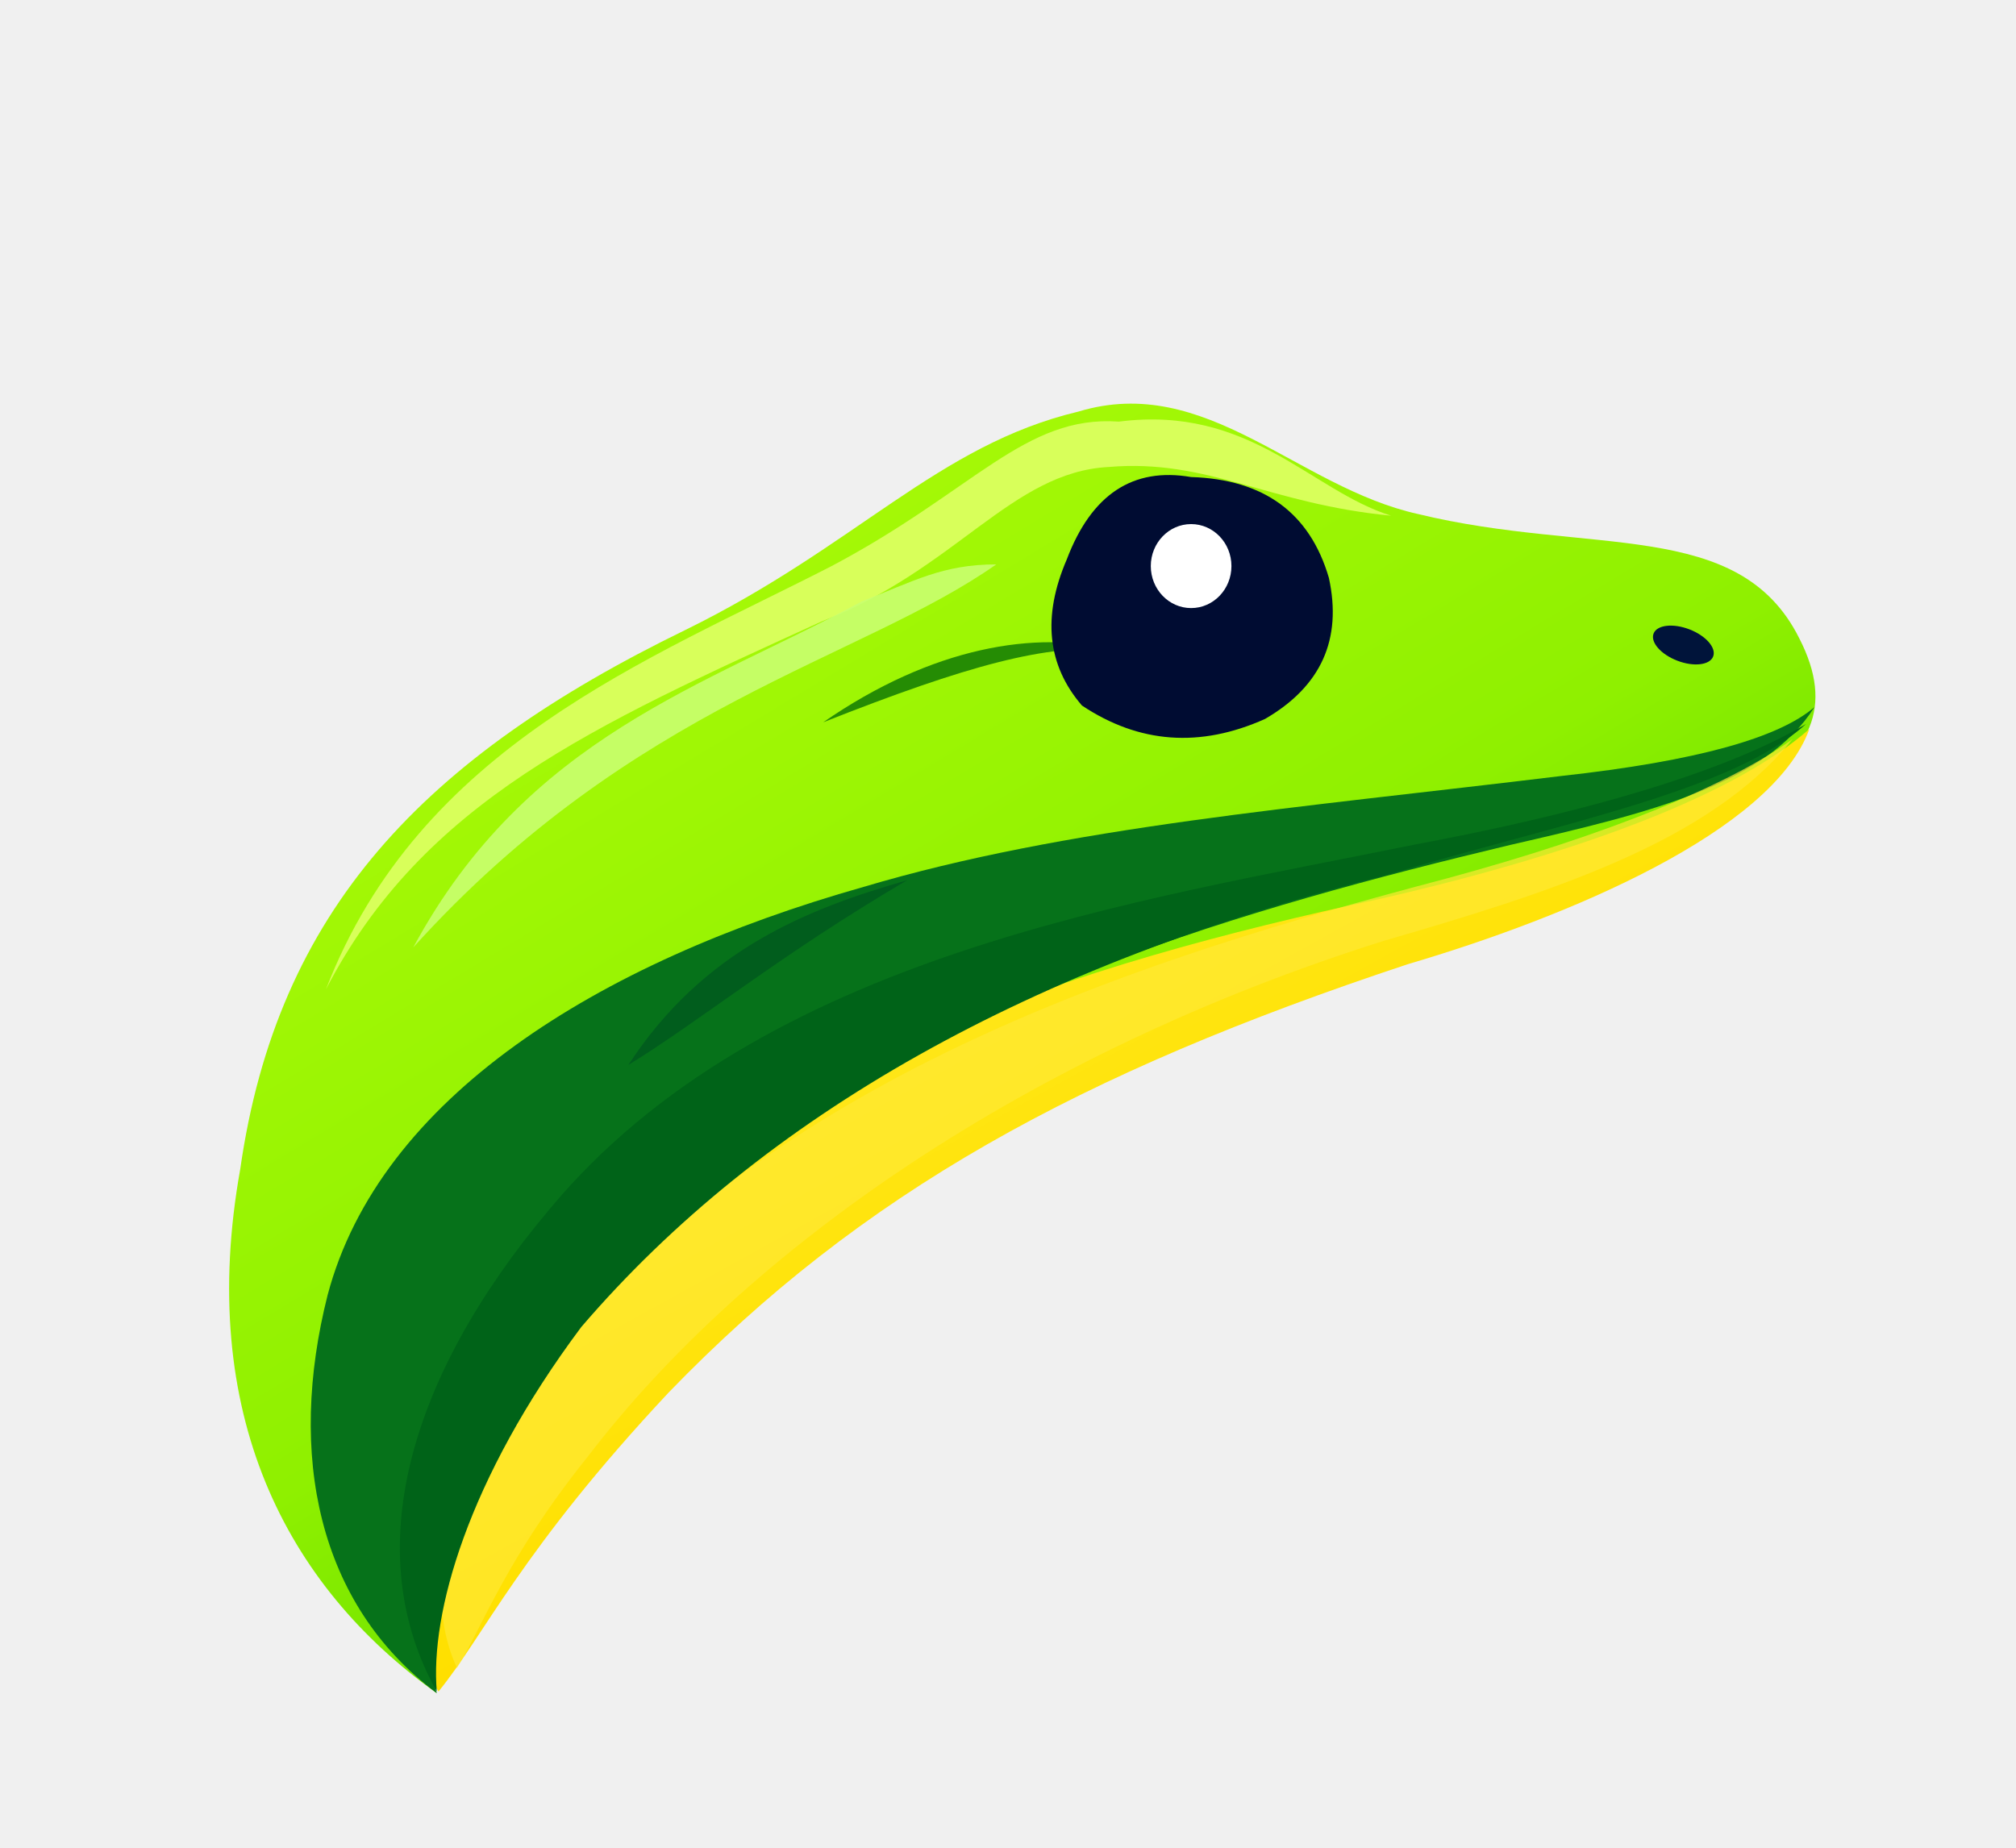
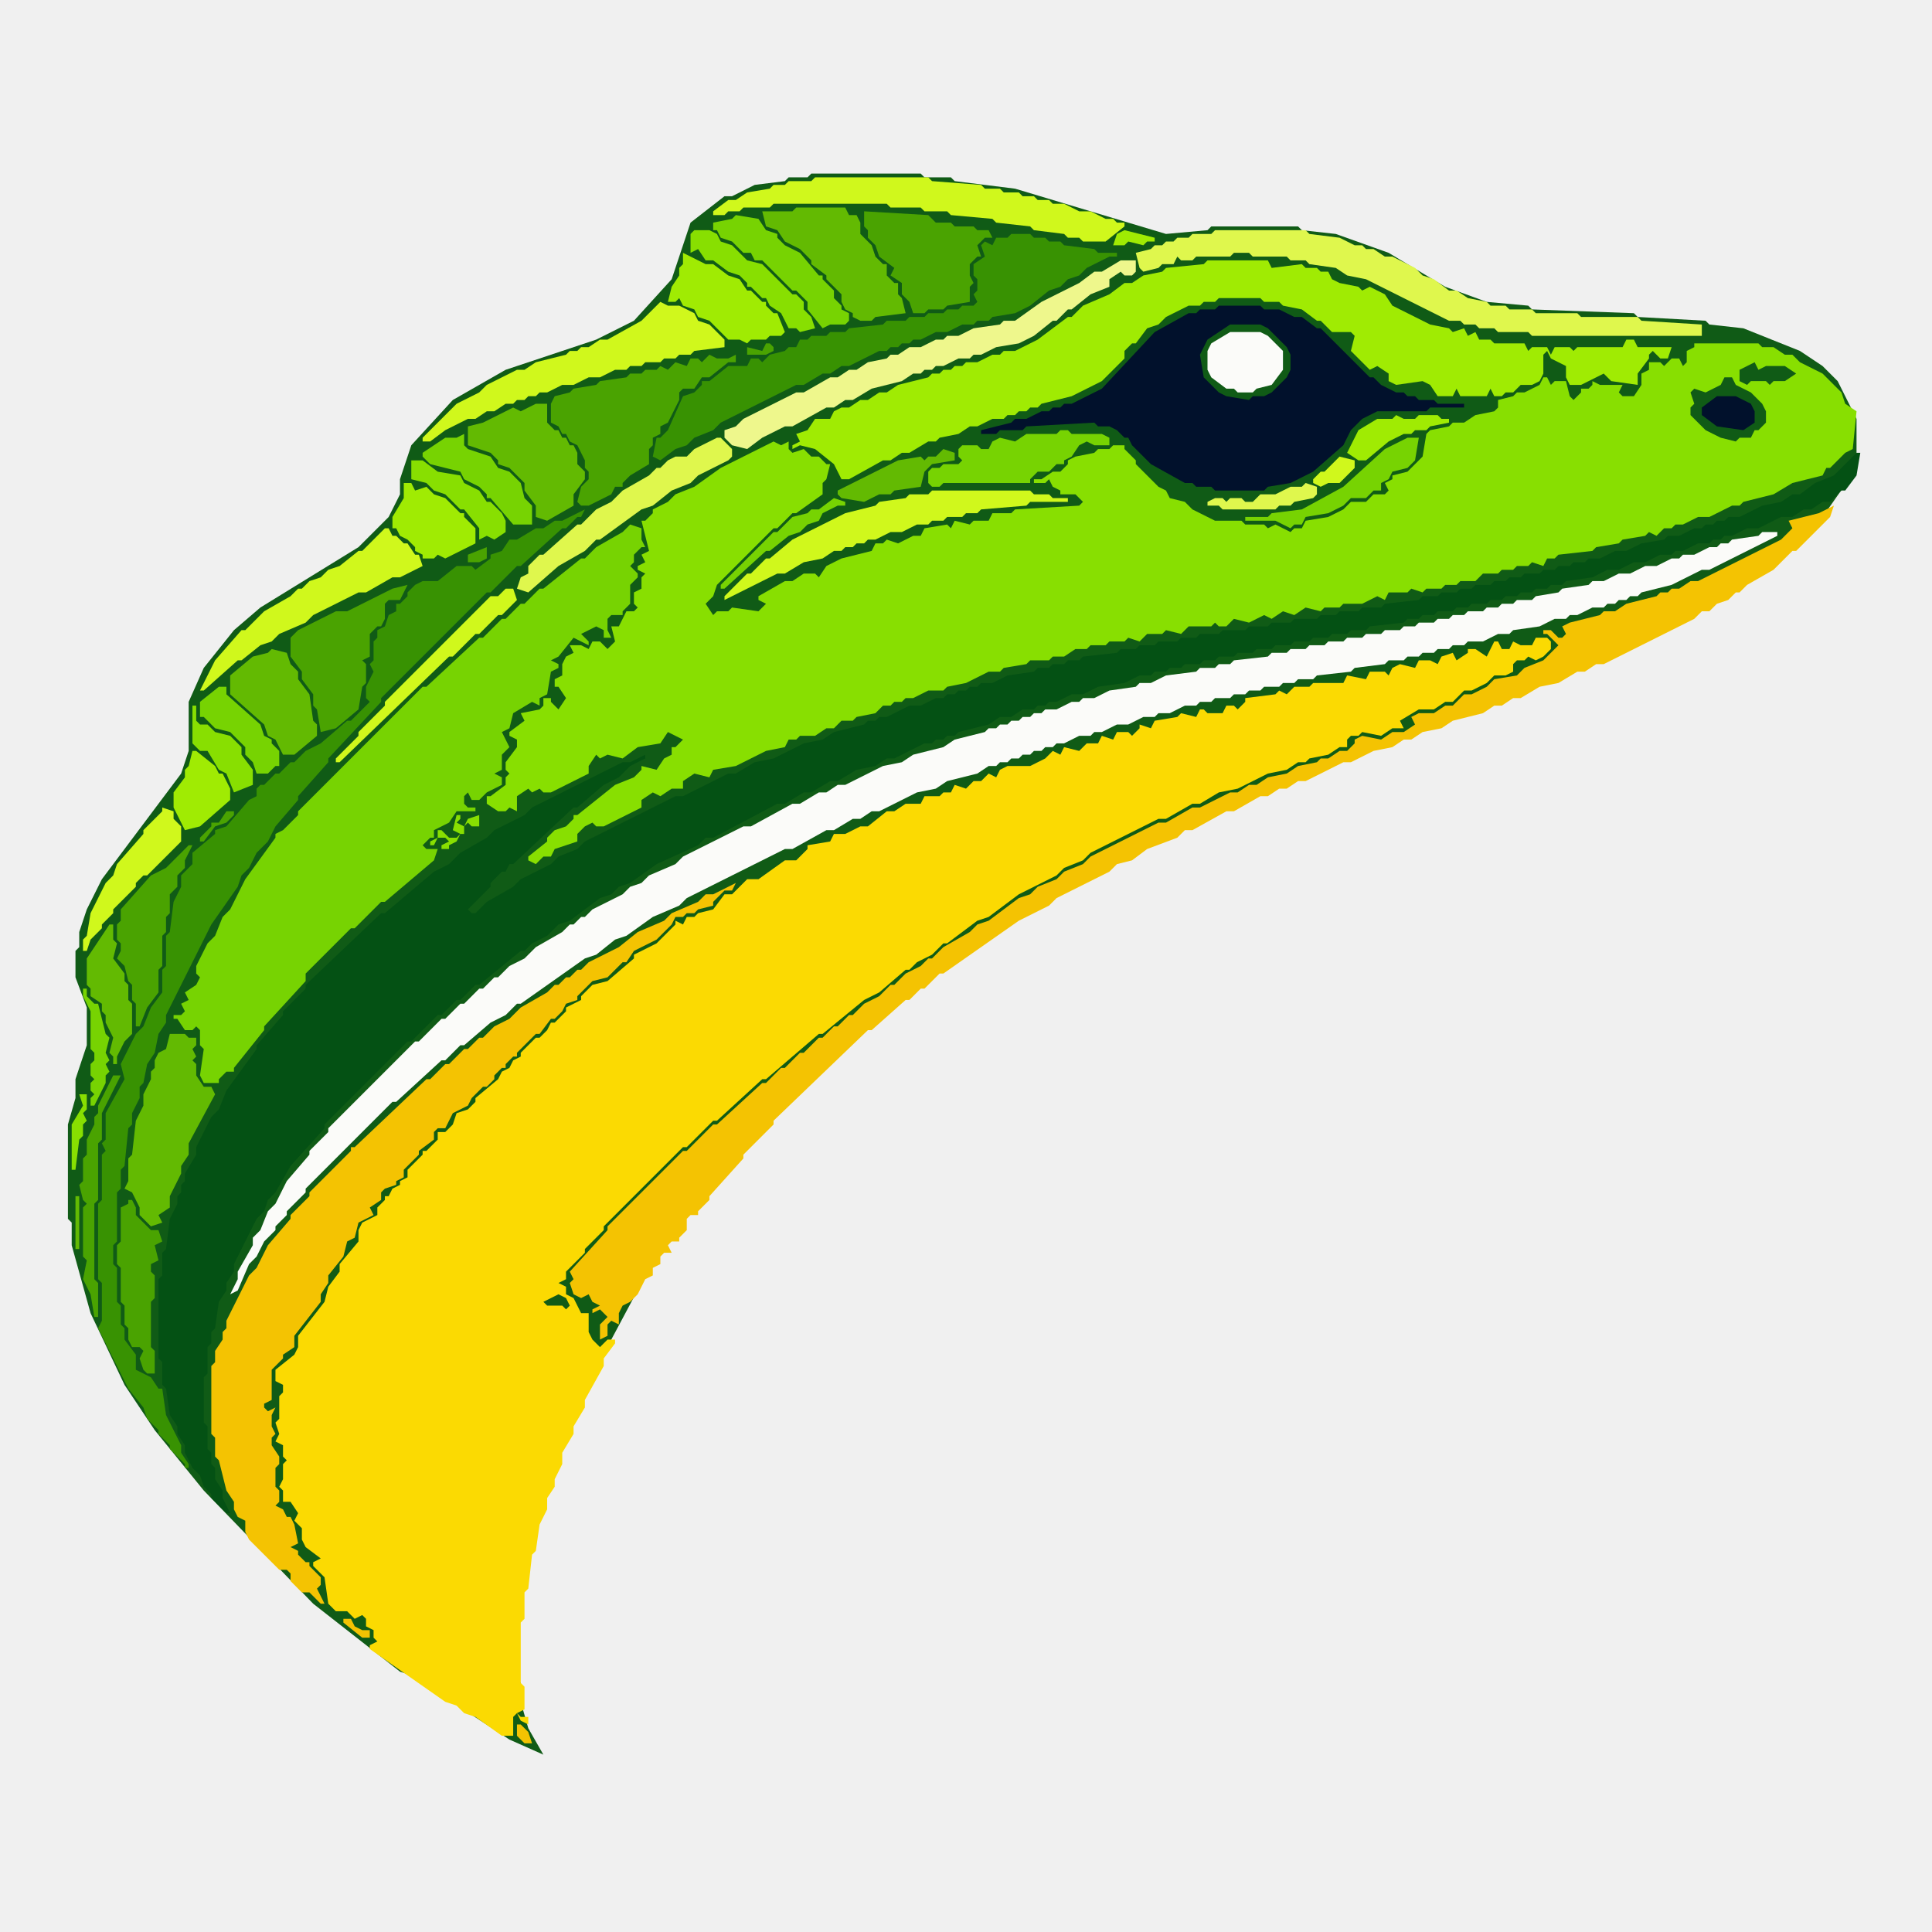
- <svg xmlns="http://www.w3.org/2000/svg" viewBox="0 0 1200 1100" role="img" aria-label="Zandoli vert à cou jaune — KC Trading Journal">
-   <defs>
-     <linearGradient id="leaf" x1="0" y1="0" x2="0.75" y2="1">
-       <stop stop-color="#B5FF0B" />
-       <stop offset="0.56" stop-color="#8FF000" />
-       <stop offset="1" stop-color="#39CC00" />
-     </linearGradient>
-     <linearGradient id="throat" x1="0" y1="0" x2="0.8" y2="1">
-       <stop stop-color="#FFF23E" />
-       <stop offset="0.6" stop-color="#FFE000" />
-       <stop offset="1" stop-color="#F9B900" />
-     </linearGradient>
-   </defs>
-   <path d="M260 1008 C170 944 117 841 143 696 C165 542 252 451 408 375 C510 325 558 265 642 245 C718 222 772 290 844 306 C947 331 1035 308 1071 380 C1092 421 1078 449 1035 474 C985 506 892 516 784 549 C609 600 465 668 373 777 C294 868 229 954 260 1008 Z" fill="url(#leaf)" />
-   <path d="M194 589 C250 444 386 393 495 337 C580 292 610 247 666 251 C744 241 780 292 828 307 C755 300 719 273 660 278 C602 281 569 339 489 370 C353 432 252 477 194 589Z" fill="#D8FF5A" />
-   <path d="M246 564 C314 438 421 408 513 358 C544 346 561 336 593 336 C512 393 377 419 246 564Z" fill="#C9FF70" opacity=".9" />
-   <path d="M260 1008 C189 955 171 866 195 771 C226 654 355 573 514 528 C635 492 773 481 929 462 C1011 453 1059 439 1080 421 C1051 467 982 484 899 503 C740 541 569 591 440 693 C333 780 238 937 260 1008Z" fill="#06721A" />
-   <path d="M261 1007 C225 950 256 856 327 774 C455 632 640 574 822 535 C944 507 1034 472 1077 434 C1055 495 933 546 838 574 C642 639 513 710 398 829 C310 923 288 974 261 1007Z" fill="url(#throat)" />
-   <path d="M272 993 C245 934 280 859 344 785 C484 634 679 571 861 523 C957 497 1030 467 1067 440 C1018 501 924 531 824 560 C611 627 444 744 350 867 C301 928 287 969 272 993Z" fill="#FFE935" opacity=".68" />
-   <path d="M260 1007 C214 925 242 821 327 720 C453 568 680 536 841 503 C970 479 1040 452 1075 431 C1031 471 929 490 825 521 C614 574 454 664 346 790 C278 881 256 961 260 1007Z" fill="#006318" />
-   <path d="M374 634 C419 565 481 541 540 524 C465 568 415 609 374 634Z" fill="#015D1D" />
-   <path d="M490 430 C555 385 617 375 663 387 C624 383 576 396 490 430Z" fill="#258C04" />
-   <path d="M635 333 Q657 275 709 284 Q774 286 791 344 Q803 399 753 428 Q695 454 644 420 Q613 384 635 333Z" fill="#000C32" />
-   <ellipse cx="709" cy="337" rx="24" ry="25" fill="#FFFFFF" />
-   <ellipse cx="1002" cy="384" rx="19" ry="10" transform="rotate(21 1002 384)" fill="#00143A" />
+ <svg xmlns="http://www.w3.org/2000/svg" viewBox="0 0 512 512" role="img" aria-label="Zandoli vert à gorge jaune — KC Trading Journal">
+   <path fill="#105B16" d="M483,97 L477,93 L462,87 L453,86 L452,85 L434,84 L433,83 L406,82 L405,81 L394,80 L383,76 L368,67 L354,62 L345,61 L344,60 L321,60 L320,61 L309,62 L269,50 L253,48 L252,47 L245,47 L244,46 L215,46 L214,47 L209,47 L208,48 L200,49 L194,52 L192,52 L183,59 L178,74 L168,85 L158,90 L134,98 L120,106 L109,118 L106,127 L106,131 L103,137 L95,145 L69,161 L62,167 L54,177 L50,186 L50,199 L48,205 L27,233 L23,241 L21,247 L21,251 L20,252 L20,259 L23,267 L23,277 L20,286 L20,291 L18,298 L18,323 L19,324 L19,330 L24,348 L33,367 L41,379 L54,395 L83,425 L106,443 L109,444 L135,461 L144,465 L140,458 L138,451 L138,446 L137,445 L137,429 L138,428 L138,422 L139,421 L141,406 L143,402 L145,393 L147,390 L149,382 L154,372 L154,370 L170,340 L183,321 L203,297 L220,280 L240,263 L269,243 L293,230 L295,228 L301,226 L303,224 L309,222 L311,220 L324,214 L326,214 L333,210 L345,206 L360,199 L368,197 L381,191 L397,186 L407,181 L419,177 L426,173 L428,173 L457,158 L469,150 L483,137 L490,127 L492,122 L492,111 L487,101 Z" />
+   <path fill="#77D302" fill-rule="evenodd" d="M22,262 L22,264 L24,268 L24,278 L25,279 L25,281 L24,282 L24,285 L25,286 L24,287 L24,289 L25,290 L24,291 L24,293 L25,293 L28,287 L28,285 L29,284 L28,282 L29,281 L28,279 L29,275 L28,274 L26,266 L25,266 L23,264 L23,262 Z M58,182 L53,186 L53,190 L54,190 L57,193 L61,194 L65,198 L65,200 L67,202 L68,205 L71,205 L73,203 L74,203 L74,199 L72,197 L72,196 L70,195 L69,192 L60,184 L60,182 Z M170,140 L167,139 L165,141 L158,145 L155,148 L154,148 L144,156 L143,156 L139,160 L138,160 L134,164 L133,164 L128,169 L127,169 L113,182 L112,182 L79,215 L79,216 L75,220 L73,221 L73,222 L65,233 L61,241 L59,243 L57,248 L55,250 L52,256 L52,258 L53,259 L52,261 L49,263 L50,265 L48,266 L49,268 L48,269 L46,269 L46,270 L47,270 L49,273 L51,273 L52,272 L53,273 L53,277 L54,278 L53,285 L54,287 L58,287 L58,286 L60,284 L62,284 L62,283 L70,273 L70,272 L81,260 L81,258 L93,246 L94,246 L101,239 L102,239 L115,228 L116,225 L113,225 L112,224 L114,222 L115,222 L115,220 L119,218 L121,215 L126,215 L126,214 L124,214 L123,213 L123,211 L124,210 L125,212 L127,212 L129,210 L133,208 L133,206 L131,205 L133,204 L133,200 L135,198 L133,194 L135,193 L136,189 L141,186 L143,187 L143,185 L145,184 L146,178 L148,177 L148,176 L146,175 L148,174 L152,169 L156,171 L156,170 L154,168 L158,166 L160,167 L160,169 L162,169 L161,167 L161,164 L162,163 L165,163 L165,162 L167,160 L167,155 L169,153 L169,152 L167,150 L168,149 L168,147 L170,145 L171,145 L170,143 Z M224,133 L221,132 L217,135 L215,135 L214,136 L210,137 L206,141 L205,141 L191,155 L191,156 L192,156 L203,146 L204,146 L209,142 L212,141 L214,139 L217,138 L218,136 L222,134 L224,134 Z M376,116 L373,116 L367,119 L356,129 L345,135 L337,136 L336,137 L330,137 L330,138 L338,138 L342,140 L343,139 L345,139 L346,137 L352,136 L356,134 L358,132 L362,132 L364,130 L366,130 L366,128 L368,127 L369,125 L373,124 L375,122 Z M112,120 L112,121 L114,123 L122,125 L123,127 L127,129 L129,131 L129,132 L130,132 L136,139 L141,139 L141,134 L139,132 L138,128 L135,125 L132,124 L130,121 L124,119 L123,118 L123,115 L121,116 L118,116 Z M294,116 L292,115 L284,115 L283,114 L281,114 L280,115 L272,115 L269,117 L265,116 L263,117 L262,119 L260,119 L259,118 L255,118 L254,119 L254,121 L255,122 L254,123 L250,123 L249,124 L247,124 L246,125 L246,128 L247,129 L249,129 L250,128 L273,128 L273,127 L275,125 L278,125 L280,123 L282,123 L282,122 L284,121 L286,118 L288,117 L290,118 L294,118 Z M189,59 L189,61 L190,61 L191,63 L194,64 L197,67 L199,67 L200,69 L202,69 L210,77 L211,77 L214,80 L214,82 L218,87 L220,86 L224,86 L225,85 L225,83 L223,82 L223,81 L221,79 L221,77 L218,74 L218,73 L217,73 L212,67 L208,65 L206,63 L206,62 L203,61 L201,58 L195,57 L194,58 Z" />
+   <path fill="#FBDA02" fill-rule="evenodd" d="M411,170 L410,169 L407,169 L406,171 L403,171 L401,170 L400,172 L398,172 L397,170 L396,170 L394,174 L391,172 L389,172 L389,173 L386,175 L385,173 L382,174 L381,176 L379,175 L376,175 L375,177 L371,176 L369,177 L368,179 L367,178 L363,178 L362,180 L357,179 L356,181 L348,181 L347,182 L343,182 L341,184 L339,183 L338,184 L330,185 L330,186 L328,188 L327,187 L325,187 L324,189 L320,189 L319,188 L318,188 L317,190 L313,189 L312,190 L306,191 L305,193 L302,192 L302,193 L300,195 L299,194 L296,194 L295,196 L292,195 L291,197 L288,197 L286,199 L282,198 L281,200 L279,199 L277,201 L273,203 L267,203 L265,204 L264,206 L262,205 L260,207 L258,207 L256,209 L253,208 L252,210 L250,210 L249,211 L245,211 L244,213 L240,213 L237,215 L235,215 L230,219 L228,219 L224,221 L221,221 L220,223 L214,224 L214,225 L211,228 L208,228 L201,233 L198,233 L194,237 L192,237 L189,241 L185,242 L184,243 L182,243 L181,245 L179,244 L179,245 L174,250 L168,253 L168,254 L161,260 L157,261 L154,264 L154,265 L150,267 L150,268 L147,271 L146,271 L145,273 L143,275 L142,275 L138,279 L138,280 L136,281 L135,283 L133,284 L132,286 L126,291 L126,292 L124,294 L121,295 L120,298 L118,300 L116,300 L116,302 L113,305 L112,305 L112,306 L108,310 L108,312 L106,313 L106,314 L104,315 L103,317 L102,317 L102,318 L100,320 L100,322 L96,324 L95,326 L95,329 L90,335 L90,337 L87,341 L86,345 L79,354 L79,357 L78,359 L73,363 L73,366 L75,367 L75,369 L74,370 L74,376 L73,377 L74,380 L73,382 L75,383 L75,386 L76,387 L75,388 L75,392 L74,394 L75,395 L75,398 L77,398 L79,401 L78,403 L80,405 L80,408 L81,410 L85,413 L83,414 L83,415 L86,418 L87,425 L89,427 L92,427 L94,429 L96,428 L97,429 L97,431 L99,432 L99,434 L100,435 L98,436 L98,437 L118,451 L121,452 L123,454 L126,455 L133,460 L136,460 L136,455 L137,454 L138,456 L140,457 L140,455 L138,455 L137,454 L139,453 L139,447 L138,446 L138,430 L139,429 L139,422 L140,421 L141,412 L142,411 L143,404 L145,400 L145,397 L147,394 L147,392 L149,388 L149,385 L152,380 L152,378 L155,373 L155,371 L160,362 L160,360 L163,356 L163,355 L161,355 L159,357 L157,355 L156,353 L156,348 L154,348 L152,344 L150,343 L150,341 L148,340 L150,339 L150,337 L155,332 L155,331 L160,326 L160,325 L181,304 L182,304 L189,297 L190,297 L202,286 L203,286 L217,274 L218,274 L229,265 L233,263 L240,257 L241,257 L243,255 L247,253 L250,250 L251,250 L259,244 L262,243 L270,237 L280,232 L282,230 L287,228 L289,226 L307,217 L309,217 L316,213 L318,213 L323,210 L328,209 L336,205 L341,204 L344,202 L346,202 L347,201 L352,200 L355,198 L357,198 L357,196 L358,195 L360,195 L361,194 L366,195 L369,193 L372,193 L371,191 L376,188 L380,188 L383,186 L385,186 L388,183 L390,183 L394,181 L396,179 L399,179 L401,178 L401,176 L402,175 L404,175 L405,174 L407,175 L409,174 L411,172 Z M144,345 L148,343 L150,344 L151,346 L150,347 L149,346 L145,346 Z" />
+   <path fill="#045114" fill-rule="evenodd" d="M493,120 L492,120 L486,126 L481,128 L477,131 L475,131 L472,133 L467,134 L461,137 L458,137 L457,138 L455,138 L454,139 L452,139 L451,140 L449,140 L445,142 L442,142 L441,143 L435,144 L431,146 L428,146 L424,148 L421,148 L420,149 L417,149 L416,150 L413,150 L412,151 L409,151 L408,152 L404,152 L403,153 L400,153 L399,154 L396,154 L395,155 L391,155 L390,156 L387,156 L386,157 L382,157 L381,158 L377,158 L376,159 L367,160 L366,161 L361,161 L360,162 L355,162 L354,163 L350,163 L349,164 L343,164 L342,165 L337,165 L336,166 L331,166 L330,167 L324,167 L323,168 L318,168 L317,169 L313,169 L312,170 L307,170 L306,171 L302,171 L301,172 L297,172 L296,173 L287,174 L286,175 L283,175 L282,176 L279,176 L278,177 L275,177 L274,178 L267,179 L263,181 L260,181 L259,182 L257,182 L256,183 L254,183 L253,184 L251,184 L250,185 L248,185 L244,187 L241,187 L235,190 L233,190 L232,191 L230,191 L229,192 L221,194 L218,196 L213,197 L205,201 L200,202 L195,205 L193,205 L181,211 L179,211 L155,223 L153,225 L148,227 L146,229 L138,233 L136,235 L129,239 L126,242 L125,242 L124,241 L130,235 L130,234 L133,231 L134,231 L135,229 L136,229 L152,214 L153,214 L160,208 L164,206 L167,203 L171,201 L171,200 L167,202 L165,202 L141,214 L139,216 L131,220 L129,222 L122,226 L119,229 L115,231 L102,242 L101,242 L81,261 L81,262 L75,268 L75,269 L68,277 L68,278 L60,289 L58,294 L56,296 L52,304 L52,306 L49,311 L49,313 L48,314 L48,316 L47,317 L47,319 L45,323 L44,331 L43,332 L43,338 L42,339 L42,360 L43,361 L43,367 L44,368 L45,375 L47,378 L47,380 L49,383 L49,385 L51,389 L53,391 L54,394 L56,396 L56,397 L60,401 L61,401 L59,397 L59,395 L57,392 L57,389 L56,388 L56,385 L55,384 L55,378 L54,377 L54,365 L55,364 L55,357 L56,356 L56,353 L57,352 L58,345 L60,342 L60,340 L62,337 L62,335 L68,323 L70,321 L71,318 L73,316 L77,309 L86,299 L86,298 L108,276 L109,276 L116,269 L117,269 L121,265 L122,265 L126,261 L127,261 L138,252 L139,252 L141,250 L145,248 L148,245 L151,244 L159,238 L162,237 L164,235 L167,234 L174,229 L185,224 L187,222 L189,222 L206,213 L208,213 L213,210 L215,210 L220,207 L222,207 L227,204 L232,203 L235,201 L237,201 L245,197 L247,197 L248,196 L250,196 L251,195 L253,195 L254,194 L262,192 L265,190 L268,190 L271,188 L274,188 L275,187 L277,187 L278,186 L280,186 L284,184 L287,184 L291,182 L298,181 L302,179 L305,179 L306,178 L309,178 L310,177 L313,177 L314,176 L318,176 L319,175 L322,175 L323,174 L327,174 L328,173 L332,173 L333,172 L337,172 L338,171 L342,171 L343,170 L347,170 L348,169 L352,169 L353,168 L357,168 L358,167 L362,167 L363,166 L372,165 L373,164 L376,164 L377,163 L380,163 L381,162 L385,162 L386,161 L389,161 L390,160 L394,160 L395,159 L398,159 L399,158 L402,158 L403,157 L406,157 L407,156 L410,156 L411,155 L414,155 L415,154 L422,153 L426,151 L429,151 L433,149 L436,149 L440,147 L443,147 L444,146 L446,146 L450,144 L453,144 L454,143 L456,143 L457,142 L459,142 L463,140 L466,140 L472,137 L475,137 L478,135 L480,135 L483,133 L485,133 L488,130 L489,130 L492,126 Z" />
+   <path fill="#DFF74D" fill-rule="evenodd" d="M349,129 L346,128 L345,129 L342,129 L338,131 L334,131 L332,133 L330,133 L329,132 L326,132 L325,133 L324,132 L322,132 L320,133 L320,134 L323,134 L324,135 L338,135 L339,134 L342,134 L343,133 L348,132 L349,131 Z M194,119 L191,116 L190,116 L184,119 L182,121 L179,121 L177,122 L175,124 L174,124 L172,126 L165,130 L162,133 L158,135 L154,139 L153,139 L144,147 L143,147 L140,150 L140,152 L138,153 L137,156 L140,157 L148,150 L155,146 L158,143 L159,143 L170,135 L173,134 L178,130 L183,128 L185,126 L193,122 L194,121 Z M301,67 L302,71 L303,72 L307,71 L308,70 L311,70 L312,68 L313,69 L316,69 L317,68 L326,68 L327,67 L331,67 L332,68 L341,68 L342,69 L346,69 L347,70 L354,71 L357,73 L362,74 L384,85 L387,85 L388,86 L391,86 L392,87 L396,87 L397,88 L405,88 L406,89 L451,89 L451,86 L435,85 L434,84 L419,84 L418,83 L407,83 L406,82 L400,82 L399,81 L395,81 L394,80 L389,79 L386,77 L384,77 L380,74 L377,73 L375,71 L369,68 L367,68 L364,66 L362,66 L361,65 L359,65 L355,63 L347,62 L346,61 L322,61 L321,62 L316,62 L315,63 L312,63 L311,64 L309,64 L308,65 L306,65 L305,66 Z" />
+   <path fill="#FBFBF9" fill-rule="evenodd" d="M471,141 L467,141 L466,142 L459,143 L458,144 L456,144 L455,145 L453,145 L449,147 L446,147 L445,148 L443,148 L439,150 L436,150 L432,152 L429,152 L425,154 L422,154 L421,155 L414,156 L413,157 L407,158 L406,159 L402,159 L401,160 L398,160 L397,161 L394,161 L393,162 L389,162 L388,163 L385,163 L384,164 L381,164 L380,165 L376,165 L375,166 L372,166 L371,167 L367,167 L366,168 L362,168 L361,169 L357,169 L356,170 L352,170 L351,171 L347,171 L346,172 L342,172 L341,173 L337,173 L336,174 L327,175 L326,176 L323,176 L322,177 L318,177 L317,178 L309,179 L305,181 L302,181 L301,182 L294,183 L290,185 L287,185 L286,186 L284,186 L280,188 L277,188 L276,189 L274,189 L273,190 L271,190 L270,191 L268,191 L267,192 L265,192 L264,193 L262,193 L261,194 L253,196 L250,198 L242,200 L239,202 L234,203 L224,208 L222,208 L219,210 L217,210 L212,213 L210,213 L199,219 L197,219 L181,227 L179,229 L172,232 L170,234 L167,235 L165,237 L157,241 L155,243 L154,243 L152,245 L151,245 L149,247 L142,251 L139,254 L135,256 L132,259 L131,259 L128,262 L127,262 L123,266 L122,266 L118,270 L117,270 L111,276 L110,276 L87,299 L87,300 L82,305 L82,306 L76,313 L73,319 L71,321 L69,326 L67,328 L67,330 L63,337 L63,339 L61,343 L63,342 L66,335 L68,333 L70,329 L73,326 L73,325 L76,322 L76,321 L81,316 L81,315 L104,292 L105,292 L117,281 L118,281 L122,277 L123,277 L130,271 L134,269 L137,266 L138,266 L155,254 L158,253 L163,249 L166,248 L173,243 L180,240 L182,238 L208,225 L210,225 L219,220 L221,220 L226,217 L228,217 L231,215 L233,215 L243,210 L248,209 L251,207 L259,205 L262,203 L264,203 L265,202 L267,202 L268,201 L270,201 L271,200 L273,200 L274,199 L276,199 L277,198 L279,198 L280,197 L282,197 L286,195 L289,195 L290,194 L292,194 L296,192 L299,192 L303,190 L306,190 L307,189 L310,189 L314,187 L317,187 L318,186 L321,186 L322,185 L326,185 L327,184 L330,184 L331,183 L334,183 L335,182 L339,182 L340,181 L343,181 L344,180 L348,180 L349,179 L358,178 L359,177 L367,176 L368,175 L372,175 L373,174 L376,174 L377,173 L380,173 L381,172 L384,172 L385,171 L388,171 L389,170 L393,170 L397,168 L400,168 L401,167 L408,166 L412,164 L415,164 L416,163 L418,163 L422,161 L425,161 L426,160 L428,160 L429,159 L431,159 L432,158 L434,158 L435,157 L443,155 L451,151 L453,151 L471,142 Z M321,91 L320,93 L320,98 L321,100 L325,103 L327,103 L328,104 L332,104 L333,103 L337,102 L340,98 L340,93 L336,89 L334,88 L326,88 Z" />
+   <path fill="#88DF01" fill-rule="evenodd" d="M23,290 L21,290 L22,293 L19,298 L19,310 L20,310 L21,302 L22,301 L22,298 L23,297 L22,295 L23,294 Z M127,216 L124,217 L123,219 L121,218 L122,217 L122,216 L121,216 L120,220 L122,221 L121,222 L119,222 L117,220 L116,220 L116,222 L114,223 L114,224 L115,224 L116,222 L118,222 L119,223 L117,224 L117,225 L119,225 L119,224 L121,223 L122,221 L123,221 L123,219 L124,218 L125,219 L127,219 Z M51,187 L51,197 L53,199 L55,199 L58,204 L60,205 L62,210 L67,208 L67,204 L64,200 L64,198 L61,195 L57,194 L55,192 L53,192 L52,191 L52,187 Z M109,122 L109,127 L113,128 L115,130 L118,131 L122,135 L123,135 L127,140 L127,143 L129,142 L131,143 L134,141 L134,138 L133,136 L130,133 L129,133 L127,130 L123,128 L122,126 L116,125 L112,122 Z M492,109 L489,107 L488,104 L483,99 L477,96 L475,94 L473,94 L470,92 L467,92 L466,91 L449,91 L449,92 L447,93 L447,96 L446,97 L445,95 L443,95 L441,97 L440,96 L437,96 L437,98 L435,99 L435,102 L433,105 L430,105 L429,104 L430,102 L424,102 L422,101 L422,102 L421,103 L419,103 L419,104 L417,106 L416,105 L415,101 L412,101 L411,102 L410,100 L409,100 L408,102 L404,104 L402,104 L401,105 L397,106 L397,108 L396,109 L391,110 L388,112 L385,112 L384,113 L379,114 L378,115 L377,121 L373,125 L369,126 L369,127 L367,128 L368,130 L367,131 L364,131 L362,133 L358,133 L356,135 L352,137 L346,138 L345,140 L343,140 L342,141 L338,139 L336,140 L335,139 L330,139 L329,138 L322,138 L316,135 L314,133 L310,132 L309,130 L307,129 L301,123 L301,122 L298,119 L298,118 L295,118 L294,119 L291,119 L290,120 L285,121 L283,122 L283,123 L281,125 L279,125 L276,127 L274,127 L274,128 L277,128 L278,127 L279,129 L281,130 L281,131 L285,131 L287,133 L286,134 L269,135 L268,136 L263,136 L262,138 L258,138 L257,139 L253,138 L252,140 L251,139 L245,140 L244,142 L242,142 L238,144 L235,143 L234,144 L232,144 L231,146 L223,148 L219,150 L217,153 L216,152 L213,152 L210,154 L208,154 L201,158 L201,159 L203,160 L201,162 L194,161 L193,162 L190,162 L189,163 L187,160 L189,158 L190,155 L205,140 L206,140 L210,136 L211,136 L218,131 L218,128 L219,127 L220,123 L219,123 L217,121 L215,121 L213,119 L210,120 L209,119 L209,117 L207,118 L205,117 L191,124 L184,129 L179,131 L177,133 L173,135 L173,136 L171,138 L170,138 L172,146 L170,147 L171,149 L169,150 L169,151 L171,152 L170,153 L170,156 L168,157 L168,160 L169,161 L168,162 L166,162 L164,166 L162,166 L163,170 L161,172 L159,170 L157,170 L156,172 L154,171 L151,171 L152,173 L150,174 L149,176 L149,179 L147,180 L147,182 L148,182 L150,185 L148,188 L146,186 L146,185 L144,185 L144,187 L143,188 L138,189 L139,191 L135,194 L135,195 L137,196 L137,198 L134,202 L134,204 L135,205 L134,206 L134,208 L130,211 L129,211 L129,213 L132,215 L134,215 L135,214 L137,215 L137,211 L140,209 L141,210 L143,209 L144,210 L146,210 L156,205 L156,203 L158,200 L159,201 L161,200 L165,201 L169,198 L175,197 L177,194 L181,196 L179,198 L178,198 L178,200 L176,201 L174,204 L170,203 L170,204 L168,206 L163,208 L153,216 L152,216 L152,217 L150,219 L147,220 L145,222 L145,223 L140,227 L140,228 L142,229 L144,227 L146,227 L147,225 L153,223 L153,221 L155,219 L157,218 L158,219 L160,219 L170,214 L170,212 L173,210 L175,211 L178,209 L181,209 L181,207 L184,205 L188,206 L189,204 L195,203 L203,199 L208,198 L209,196 L211,196 L212,195 L216,195 L219,193 L221,193 L223,191 L226,191 L227,190 L232,189 L234,187 L236,187 L237,186 L239,186 L240,185 L242,185 L246,183 L250,183 L251,182 L256,181 L262,178 L265,178 L266,177 L272,176 L273,175 L278,175 L279,174 L282,174 L285,172 L288,172 L289,171 L293,171 L294,170 L298,170 L299,169 L302,170 L304,168 L308,168 L309,167 L313,168 L315,166 L321,166 L322,165 L323,166 L325,166 L327,164 L331,165 L335,163 L337,164 L340,162 L343,163 L346,161 L350,162 L351,161 L355,161 L356,160 L361,160 L365,158 L367,159 L368,157 L373,157 L374,156 L377,157 L378,156 L382,156 L383,155 L386,155 L387,154 L391,154 L393,152 L397,152 L398,151 L401,151 L402,150 L405,150 L406,149 L409,150 L410,148 L412,148 L413,147 L422,146 L423,145 L429,144 L430,143 L436,142 L437,141 L439,142 L441,140 L443,140 L444,139 L446,139 L450,137 L453,137 L459,134 L461,134 L462,133 L470,131 L475,128 L483,126 L484,124 L485,124 L489,120 L491,119 Z M448,104 L449,103 L452,104 L456,102 L457,100 L459,100 L460,102 L464,104 L467,107 L468,109 L468,112 L466,114 L465,114 L464,116 L461,116 L460,117 L456,116 L452,114 L448,110 L448,108 L449,107 Z M461,101 L461,98 L465,96 L466,98 L468,97 L473,97 L476,99 L473,101 L470,101 L469,102 L468,101 L464,101 L463,102 Z M183,62 L183,67 L185,66 L187,69 L189,69 L193,72 L196,73 L198,75 L198,76 L199,76 L202,79 L203,79 L204,81 L207,83 L209,87 L211,87 L212,88 L216,87 L215,84 L213,82 L213,80 L211,78 L210,78 L202,70 L198,69 L194,65 L191,64 L190,62 L188,61 L184,61 Z" />
+   <path fill="#4AA301" fill-rule="evenodd" d="M34,318 L34,319 L32,320 L32,329 L31,330 L31,335 L32,336 L32,345 L33,346 L33,351 L34,352 L34,355 L35,357 L37,357 L38,358 L37,360 L38,363 L39,364 L41,364 L41,358 L40,357 L40,345 L41,344 L41,338 L40,337 L40,335 L42,334 L41,330 L43,329 L42,326 L40,326 L36,322 L36,320 L35,318 Z M32,285 L30,285 L26,293 L26,295 L25,296 L25,298 L23,302 L23,306 L22,307 L22,313 L21,314 L22,318 L23,319 L22,320 L22,333 L23,334 L22,339 L24,343 L25,349 L26,349 L26,340 L25,339 L25,319 L26,318 L26,303 L27,302 L27,295 Z M51,224 L50,224 L44,230 L40,232 L32,241 L32,244 L31,245 L31,249 L32,250 L32,252 L31,254 L33,256 L34,260 L35,261 L35,265 L36,266 L36,272 L37,272 L39,267 L42,263 L42,257 L43,256 L43,248 L44,247 L44,243 L45,242 L45,237 L47,235 L47,232 L49,230 L49,228 Z M62,215 L60,215 L58,218 L56,218 L56,219 L53,222 L53,223 L54,223 L57,219 L60,218 L62,216 Z M108,155 L104,156 L92,162 L89,162 L79,167 L77,169 L77,174 L80,178 L80,180 L83,184 L83,187 L84,188 L85,194 L89,193 L95,188 L96,182 L97,181 L97,176 L96,175 L98,174 L98,168 L100,166 L101,166 L102,164 L102,160 L103,159 L106,159 Z M129,145 L124,147 L124,149 L127,149 L129,148 Z M195,94 L193,95 L190,95 L188,94 L186,96 L185,95 L183,95 L182,97 L179,96 L177,98 L175,97 L174,98 L171,98 L170,99 L167,99 L166,100 L159,101 L158,102 L152,103 L151,104 L147,105 L146,107 L146,112 L148,113 L149,115 L150,115 L151,117 L153,118 L155,122 L155,124 L156,125 L156,127 L154,129 L153,133 L154,134 L156,134 L162,131 L163,129 L165,129 L165,128 L167,126 L172,123 L172,119 L173,118 L173,116 L175,115 L175,113 L177,112 L180,106 L180,104 L181,103 L184,103 L186,100 L188,100 L193,96 L195,96 Z M205,92 L204,91 L203,91 L202,93 L198,92 L198,94 L203,94 L205,93 Z M229,56 L229,60 L230,61 L230,63 L232,65 L233,68 L237,71 L236,73 L239,75 L239,78 L241,80 L242,83 L245,83 L246,82 L250,82 L251,81 L257,80 L257,76 L258,75 L257,73 L257,70 L259,68 L260,68 L259,65 L261,63 L263,63 L262,61 L259,61 L258,60 L253,60 L252,59 L248,59 L246,57 Z" />
+   <path fill="#01112C" fill-rule="evenodd" d="M451,108 L451,110 L455,113 L462,114 L465,112 L465,109 L464,107 L460,105 L455,105 Z M388,107 L381,107 L380,106 L376,106 L375,105 L373,105 L372,104 L370,104 L366,102 L364,100 L363,100 L350,87 L349,87 L345,84 L343,84 L339,82 L335,82 L334,81 L323,81 L322,82 L318,82 L317,83 L315,83 L306,88 L292,103 L284,107 L282,107 L281,108 L279,108 L278,109 L276,109 L272,111 L269,111 L268,112 L260,114 L260,115 L264,115 L265,114 L271,114 L272,113 L290,112 L291,113 L294,113 L296,114 L298,116 L299,116 L300,118 L305,123 L314,128 L316,128 L317,129 L321,129 L322,130 L335,130 L336,129 L342,128 L348,125 L356,118 L358,114 L361,111 L365,109 L378,109 L379,108 L388,108 Z M320,90 L326,86 L334,86 L336,87 L341,92 L342,94 L342,98 L341,100 L337,104 L335,105 L332,105 L331,106 L325,105 L323,104 L319,100 L318,94 Z" />
+   <path fill="#D0F81C" fill-rule="evenodd" d="M46,215 L43,214 L43,215 L38,220 L38,221 L31,229 L30,232 L28,234 L24,242 L23,248 L22,249 L22,252 L23,252 L24,249 L27,246 L27,245 L30,242 L30,241 L36,235 L36,234 L38,232 L39,232 L48,223 L48,219 L46,217 Z M136,156 L134,156 L132,158 L130,158 L102,186 L102,187 L95,194 L95,195 L89,201 L89,202 L90,202 L119,174 L120,174 L126,168 L127,168 L132,163 L133,163 L137,159 Z M111,147 L110,147 L108,144 L107,144 L105,142 L104,142 L103,140 L102,140 L96,146 L95,146 L90,150 L87,151 L85,153 L82,154 L80,156 L79,156 L77,158 L70,162 L65,167 L64,167 L57,175 L53,183 L54,183 L63,175 L64,175 L69,171 L72,170 L74,168 L81,165 L83,163 L95,157 L97,157 L104,153 L106,153 L112,150 Z M283,132 L279,132 L278,131 L274,131 L273,130 L247,130 L246,131 L241,131 L240,132 L233,133 L232,134 L224,136 L210,143 L204,148 L203,148 L199,152 L198,152 L192,158 L192,159 L206,152 L208,152 L213,149 L218,148 L221,146 L223,146 L224,145 L226,145 L227,144 L229,144 L230,143 L232,143 L236,141 L239,141 L243,139 L246,139 L247,138 L250,138 L251,137 L255,137 L256,136 L259,136 L260,135 L272,134 L273,133 L283,133 Z M359,122 L355,121 L351,125 L350,125 L348,127 L348,128 L350,129 L352,128 L355,128 L359,124 Z M192,90 L188,86 L185,85 L184,83 L180,81 L177,81 L175,80 L170,85 L161,90 L159,90 L156,92 L154,92 L153,93 L151,93 L150,94 L142,96 L139,98 L137,98 L129,102 L127,104 L121,107 L112,116 L112,117 L114,117 L118,114 L124,111 L126,111 L129,109 L131,109 L134,107 L136,107 L137,106 L139,106 L140,105 L142,105 L143,104 L145,104 L149,102 L152,102 L156,100 L159,100 L163,98 L166,98 L167,97 L170,97 L171,96 L175,96 L176,95 L179,95 L180,94 L183,94 L184,93 L192,92 Z M189,56 L189,57 L192,57 L193,56 L196,56 L197,55 L204,55 L205,54 L235,54 L236,55 L244,55 L245,56 L251,56 L252,57 L263,58 L264,59 L273,60 L274,61 L282,62 L283,63 L286,63 L287,64 L293,64 L298,60 L298,59 L296,59 L295,58 L293,58 L289,56 L286,56 L282,54 L279,54 L278,53 L275,53 L274,52 L271,52 L270,51 L266,51 L265,50 L261,50 L260,49 L247,48 L246,47 L216,47 L215,48 L209,48 L208,49 L205,49 L204,50 L198,51 L195,53 L193,53 Z" />
+   <path fill="#EEF78C" fill-rule="evenodd" d="M301,69 L297,69 L292,72 L290,72 L286,75 L276,80 L269,85 L266,85 L265,86 L258,87 L254,89 L251,89 L250,90 L248,90 L244,92 L241,92 L238,94 L236,94 L235,95 L230,96 L227,98 L225,98 L222,100 L220,100 L213,104 L211,104 L197,111 L195,113 L192,114 L192,116 L194,118 L198,119 L202,116 L208,113 L210,113 L219,108 L221,108 L224,106 L226,106 L231,103 L239,101 L242,99 L244,99 L245,98 L247,98 L248,97 L250,97 L254,95 L257,95 L258,94 L260,94 L264,92 L270,91 L274,89 L279,85 L280,85 L283,82 L284,82 L289,78 L294,76 L294,74 L297,72 L298,73 L300,73 L301,72 Z" />
+   <path fill="#F4C302" fill-rule="evenodd" d="M137,457 L137,460 L139,462 L141,462 L140,459 L138,457 Z M91,429 L91,430 L96,434 L98,434 L98,432 L96,432 L94,431 L93,429 Z M195,234 L189,237 L187,237 L185,239 L178,242 L176,244 L169,247 L164,251 L156,255 L154,257 L153,257 L151,259 L150,259 L148,261 L147,261 L145,263 L138,267 L135,270 L131,272 L128,275 L127,275 L124,278 L123,278 L119,282 L118,282 L114,286 L113,286 L94,304 L93,304 L93,305 L82,316 L82,317 L77,322 L77,323 L71,330 L68,336 L66,338 L60,350 L60,352 L59,353 L59,355 L57,358 L57,361 L56,362 L56,380 L57,381 L57,386 L58,387 L60,395 L62,398 L62,400 L63,402 L65,403 L65,406 L66,408 L74,416 L76,416 L77,417 L77,419 L80,422 L82,422 L85,425 L86,425 L84,421 L85,420 L85,418 L82,415 L82,414 L81,414 L79,412 L79,411 L77,410 L79,409 L78,404 L77,402 L76,402 L75,400 L73,399 L74,398 L74,395 L73,394 L73,389 L74,388 L74,386 L72,383 L72,381 L73,380 L72,378 L72,375 L73,373 L71,374 L70,373 L70,372 L72,371 L72,363 L75,360 L75,359 L78,357 L78,354 L85,345 L85,343 L87,340 L87,338 L91,333 L92,329 L94,328 L95,324 L99,322 L98,320 L101,318 L101,316 L102,315 L105,314 L105,313 L107,312 L107,310 L111,306 L111,305 L115,302 L115,300 L116,299 L118,299 L120,295 L124,293 L125,291 L128,288 L129,288 L131,286 L131,285 L133,283 L134,283 L134,282 L136,280 L137,280 L137,279 L142,274 L143,274 L146,270 L147,270 L149,268 L150,266 L153,265 L153,264 L157,260 L161,259 L165,255 L166,255 L168,252 L174,249 L178,245 L179,243 L181,243 L182,242 L184,242 L185,241 L189,240 L189,239 L192,236 L194,236 Z M486,134 L482,136 L474,138 L475,140 L472,143 L450,154 L448,154 L445,156 L443,156 L442,157 L440,157 L439,158 L431,160 L428,162 L425,162 L424,163 L416,165 L414,166 L415,168 L414,169 L413,169 L411,167 L409,167 L409,168 L410,168 L413,171 L409,175 L404,177 L402,179 L396,180 L394,182 L390,184 L388,184 L385,187 L383,187 L380,189 L376,189 L374,190 L375,192 L372,194 L369,194 L366,196 L361,195 L359,196 L359,197 L357,199 L355,199 L352,201 L350,201 L349,202 L344,203 L341,205 L336,206 L333,208 L331,208 L328,210 L326,210 L318,214 L316,214 L309,218 L307,218 L289,227 L287,229 L282,231 L280,233 L275,235 L273,237 L270,238 L262,244 L259,245 L257,247 L250,251 L247,254 L246,254 L244,256 L240,258 L237,261 L236,261 L233,264 L229,266 L226,269 L225,269 L222,272 L221,272 L218,275 L217,275 L213,279 L212,279 L208,283 L207,283 L203,287 L202,287 L190,298 L189,298 L182,305 L181,305 L161,325 L161,326 L151,337 L152,339 L151,340 L152,343 L154,344 L156,343 L157,345 L159,346 L157,347 L157,348 L159,347 L161,349 L159,351 L159,355 L161,354 L161,351 L162,350 L164,351 L164,348 L165,346 L167,345 L169,343 L171,339 L173,338 L173,336 L175,335 L175,333 L176,332 L178,332 L177,330 L178,329 L180,329 L180,328 L182,326 L182,323 L183,322 L185,322 L185,321 L188,318 L188,317 L197,307 L197,306 L205,298 L205,297 L230,273 L231,273 L240,265 L241,265 L244,262 L245,262 L249,258 L250,258 L270,244 L278,240 L280,238 L294,231 L296,229 L300,228 L304,225 L312,222 L314,220 L316,220 L325,215 L327,215 L334,211 L336,211 L339,209 L341,209 L344,207 L346,207 L356,202 L358,202 L364,199 L369,198 L372,196 L374,196 L377,194 L382,193 L385,191 L393,189 L396,187 L398,187 L401,185 L403,185 L408,182 L413,181 L418,178 L420,178 L423,176 L425,176 L449,164 L451,162 L453,162 L455,160 L458,159 L460,157 L461,157 L463,155 L470,151 L475,146 L476,146 L485,137 Z" />
+   <path fill="#389202" fill-rule="evenodd" d="M155,135 L149,138 L147,138 L144,140 L142,140 L137,143 L135,143 L133,146 L130,147 L130,148 L126,151 L125,150 L121,150 L116,154 L112,154 L110,155 L108,157 L108,158 L106,160 L105,160 L105,162 L103,163 L102,166 L100,167 L100,169 L99,170 L99,175 L98,176 L99,178 L97,182 L97,185 L98,186 L93,191 L92,191 L85,197 L81,199 L78,202 L77,202 L74,205 L73,205 L70,208 L69,208 L68,209 L68,211 L66,212 L60,219 L57,220 L57,221 L51,226 L51,229 L48,232 L48,235 L46,239 L45,247 L44,248 L44,256 L43,257 L43,263 L40,267 L38,272 L36,274 L32,282 L33,286 L28,295 L28,302 L27,303 L28,305 L27,306 L27,318 L26,319 L26,339 L27,340 L27,350 L26,352 L34,368 L38,373 L39,376 L42,379 L42,380 L45,383 L45,384 L49,388 L49,389 L50,389 L50,388 L48,385 L48,383 L44,375 L43,368 L42,368 L40,365 L36,363 L36,359 L33,355 L33,352 L32,351 L32,346 L31,345 L31,336 L30,335 L30,330 L31,329 L31,316 L32,315 L32,310 L33,309 L34,299 L35,298 L35,295 L37,291 L37,288 L38,287 L39,282 L41,279 L42,274 L44,271 L44,269 L56,245 L63,235 L64,232 L66,230 L68,226 L71,223 L73,219 L79,212 L79,211 L87,202 L87,201 L101,186 L101,185 L129,157 L130,157 L137,150 L138,150 L149,140 L150,140 L153,137 L154,137 Z M296,67 L291,67 L290,66 L282,65 L281,64 L278,64 L277,63 L274,63 L273,62 L268,62 L267,63 L264,63 L263,65 L261,64 L260,65 L261,68 L258,70 L258,73 L259,74 L259,77 L258,78 L259,80 L258,81 L255,81 L254,82 L251,82 L250,83 L246,83 L245,84 L241,84 L240,85 L235,85 L234,86 L225,87 L224,88 L220,88 L219,89 L215,89 L214,90 L212,90 L211,92 L209,92 L208,93 L204,94 L202,96 L201,95 L199,95 L198,97 L193,97 L188,101 L186,101 L186,102 L184,104 L181,105 L177,114 L175,116 L174,116 L173,121 L175,122 L179,119 L182,118 L184,116 L189,114 L191,112 L211,102 L213,102 L218,99 L220,99 L223,97 L225,97 L233,93 L235,93 L236,92 L238,92 L239,91 L241,91 L242,90 L244,90 L248,88 L251,88 L255,86 L258,86 L259,85 L262,85 L263,84 L269,83 L273,81 L278,77 L281,76 L283,74 L286,73 L288,71 L294,68 L296,68 Z" />
+   <path fill="#A0EB03" fill-rule="evenodd" d="M52,199 L51,199 L50,203 L49,204 L49,206 L46,210 L46,214 L49,220 L53,219 L61,212 L61,209 L59,205 L58,205 L57,203 Z M107,128 L107,132 L104,137 L104,140 L105,140 L106,142 L108,143 L110,145 L110,146 L112,147 L112,148 L115,148 L116,147 L118,148 L126,144 L126,140 L123,137 L123,136 L122,136 L118,132 L115,131 L113,129 L110,130 L109,128 Z M384,111 L382,111 L381,110 L376,110 L375,111 L372,111 L370,110 L369,111 L365,111 L360,114 L357,120 L360,122 L362,122 L368,117 L372,115 L374,115 L375,114 L378,114 L379,113 L384,112 Z M210,119 L212,118 L216,119 L221,123 L223,127 L225,127 L234,122 L236,122 L239,120 L241,120 L246,117 L248,117 L249,116 L254,115 L257,113 L259,113 L263,111 L266,111 L267,110 L269,110 L270,109 L272,109 L273,108 L275,108 L276,107 L284,105 L292,101 L298,95 L298,93 L300,91 L301,91 L304,87 L307,86 L309,84 L315,81 L318,81 L319,80 L322,80 L323,79 L334,79 L335,80 L339,80 L340,81 L345,82 L349,85 L350,85 L353,88 L358,88 L359,89 L358,93 L363,98 L365,97 L368,99 L368,101 L370,102 L377,101 L379,102 L381,105 L385,105 L386,103 L387,105 L394,105 L395,103 L396,105 L398,105 L399,104 L401,104 L403,102 L406,102 L408,101 L409,99 L409,94 L410,93 L411,95 L415,97 L415,100 L416,102 L419,102 L425,99 L427,101 L434,102 L434,99 L437,95 L437,94 L438,93 L440,95 L442,95 L443,92 L434,92 L433,90 L431,90 L430,92 L418,92 L417,93 L416,92 L412,92 L411,94 L410,92 L406,92 L405,93 L404,91 L396,91 L395,90 L392,90 L391,88 L389,89 L388,87 L385,88 L384,87 L379,86 L369,81 L367,78 L363,76 L361,77 L360,76 L355,75 L353,74 L352,72 L350,72 L349,71 L346,71 L345,70 L337,71 L336,69 L320,69 L319,70 L309,71 L308,72 L303,73 L300,75 L298,75 L294,78 L287,81 L284,84 L283,84 L275,90 L269,93 L266,93 L265,94 L263,94 L259,96 L256,96 L255,97 L253,97 L252,98 L250,98 L249,99 L247,99 L246,100 L238,102 L235,104 L233,104 L230,106 L228,106 L225,108 L223,108 L221,109 L220,111 L216,111 L214,114 L211,115 L212,117 L210,118 Z M181,67 L181,70 L180,71 L180,73 L178,76 L177,80 L179,80 L180,79 L181,81 L184,82 L185,84 L188,85 L193,90 L196,90 L198,91 L199,90 L203,90 L204,89 L207,89 L208,88 L206,83 L205,83 L203,81 L203,80 L202,80 L199,77 L198,77 L196,74 L193,73 L189,70 L187,70 Z M295,65 L298,65 L299,64 L303,65 L304,64 L306,64 L306,63 L298,61 L296,62 Z" />
+   <path fill="#63BA02" fill-rule="evenodd" d="M20,317 L20,331 L21,331 L21,317 Z M49,274 L45,274 L44,278 L42,279 L41,281 L41,283 L40,284 L40,286 L38,290 L38,293 L36,297 L35,306 L34,307 L34,313 L33,315 L35,316 L37,320 L37,322 L40,325 L43,324 L42,322 L45,320 L45,317 L48,311 L48,309 L50,306 L50,303 L57,290 L56,288 L54,288 L52,285 L52,282 L51,281 L52,280 L51,278 L52,277 L52,275 L50,275 Z M29,245 L23,254 L23,261 L24,262 L24,264 L27,266 L27,268 L28,269 L28,271 L30,275 L29,279 L30,280 L30,282 L31,282 L31,280 L33,276 L35,274 L35,266 L34,265 L34,261 L33,260 L33,258 L30,254 L31,250 L30,249 L30,245 Z M72,172 L71,173 L67,174 L61,179 L61,184 L70,192 L71,195 L73,196 L75,200 L78,200 L84,195 L84,192 L83,191 L82,184 L79,180 L79,178 L77,176 L76,173 Z M253,120 L250,119 L248,121 L246,121 L245,122 L244,121 L238,122 L222,130 L222,131 L223,132 L229,133 L233,131 L236,131 L237,130 L244,129 L245,125 L247,123 L253,122 Z M124,113 L124,118 L130,120 L132,122 L132,123 L135,124 L139,128 L139,130 L142,134 L142,137 L145,138 L152,134 L152,131 L155,127 L155,125 L153,123 L153,120 L152,118 L151,118 L150,116 L149,116 L148,114 L147,114 L145,112 L145,107 L142,107 L138,109 L136,108 L128,112 Z M202,56 L203,60 L206,61 L208,64 L212,66 L215,69 L215,70 L219,73 L219,74 L223,78 L223,80 L224,82 L226,83 L226,84 L228,85 L231,85 L232,84 L240,83 L239,79 L238,78 L238,75 L237,75 L235,73 L235,70 L234,70 L232,68 L231,65 L228,62 L228,59 L227,57 L225,57 L224,55 L211,55 L210,56 Z" />
</svg>
